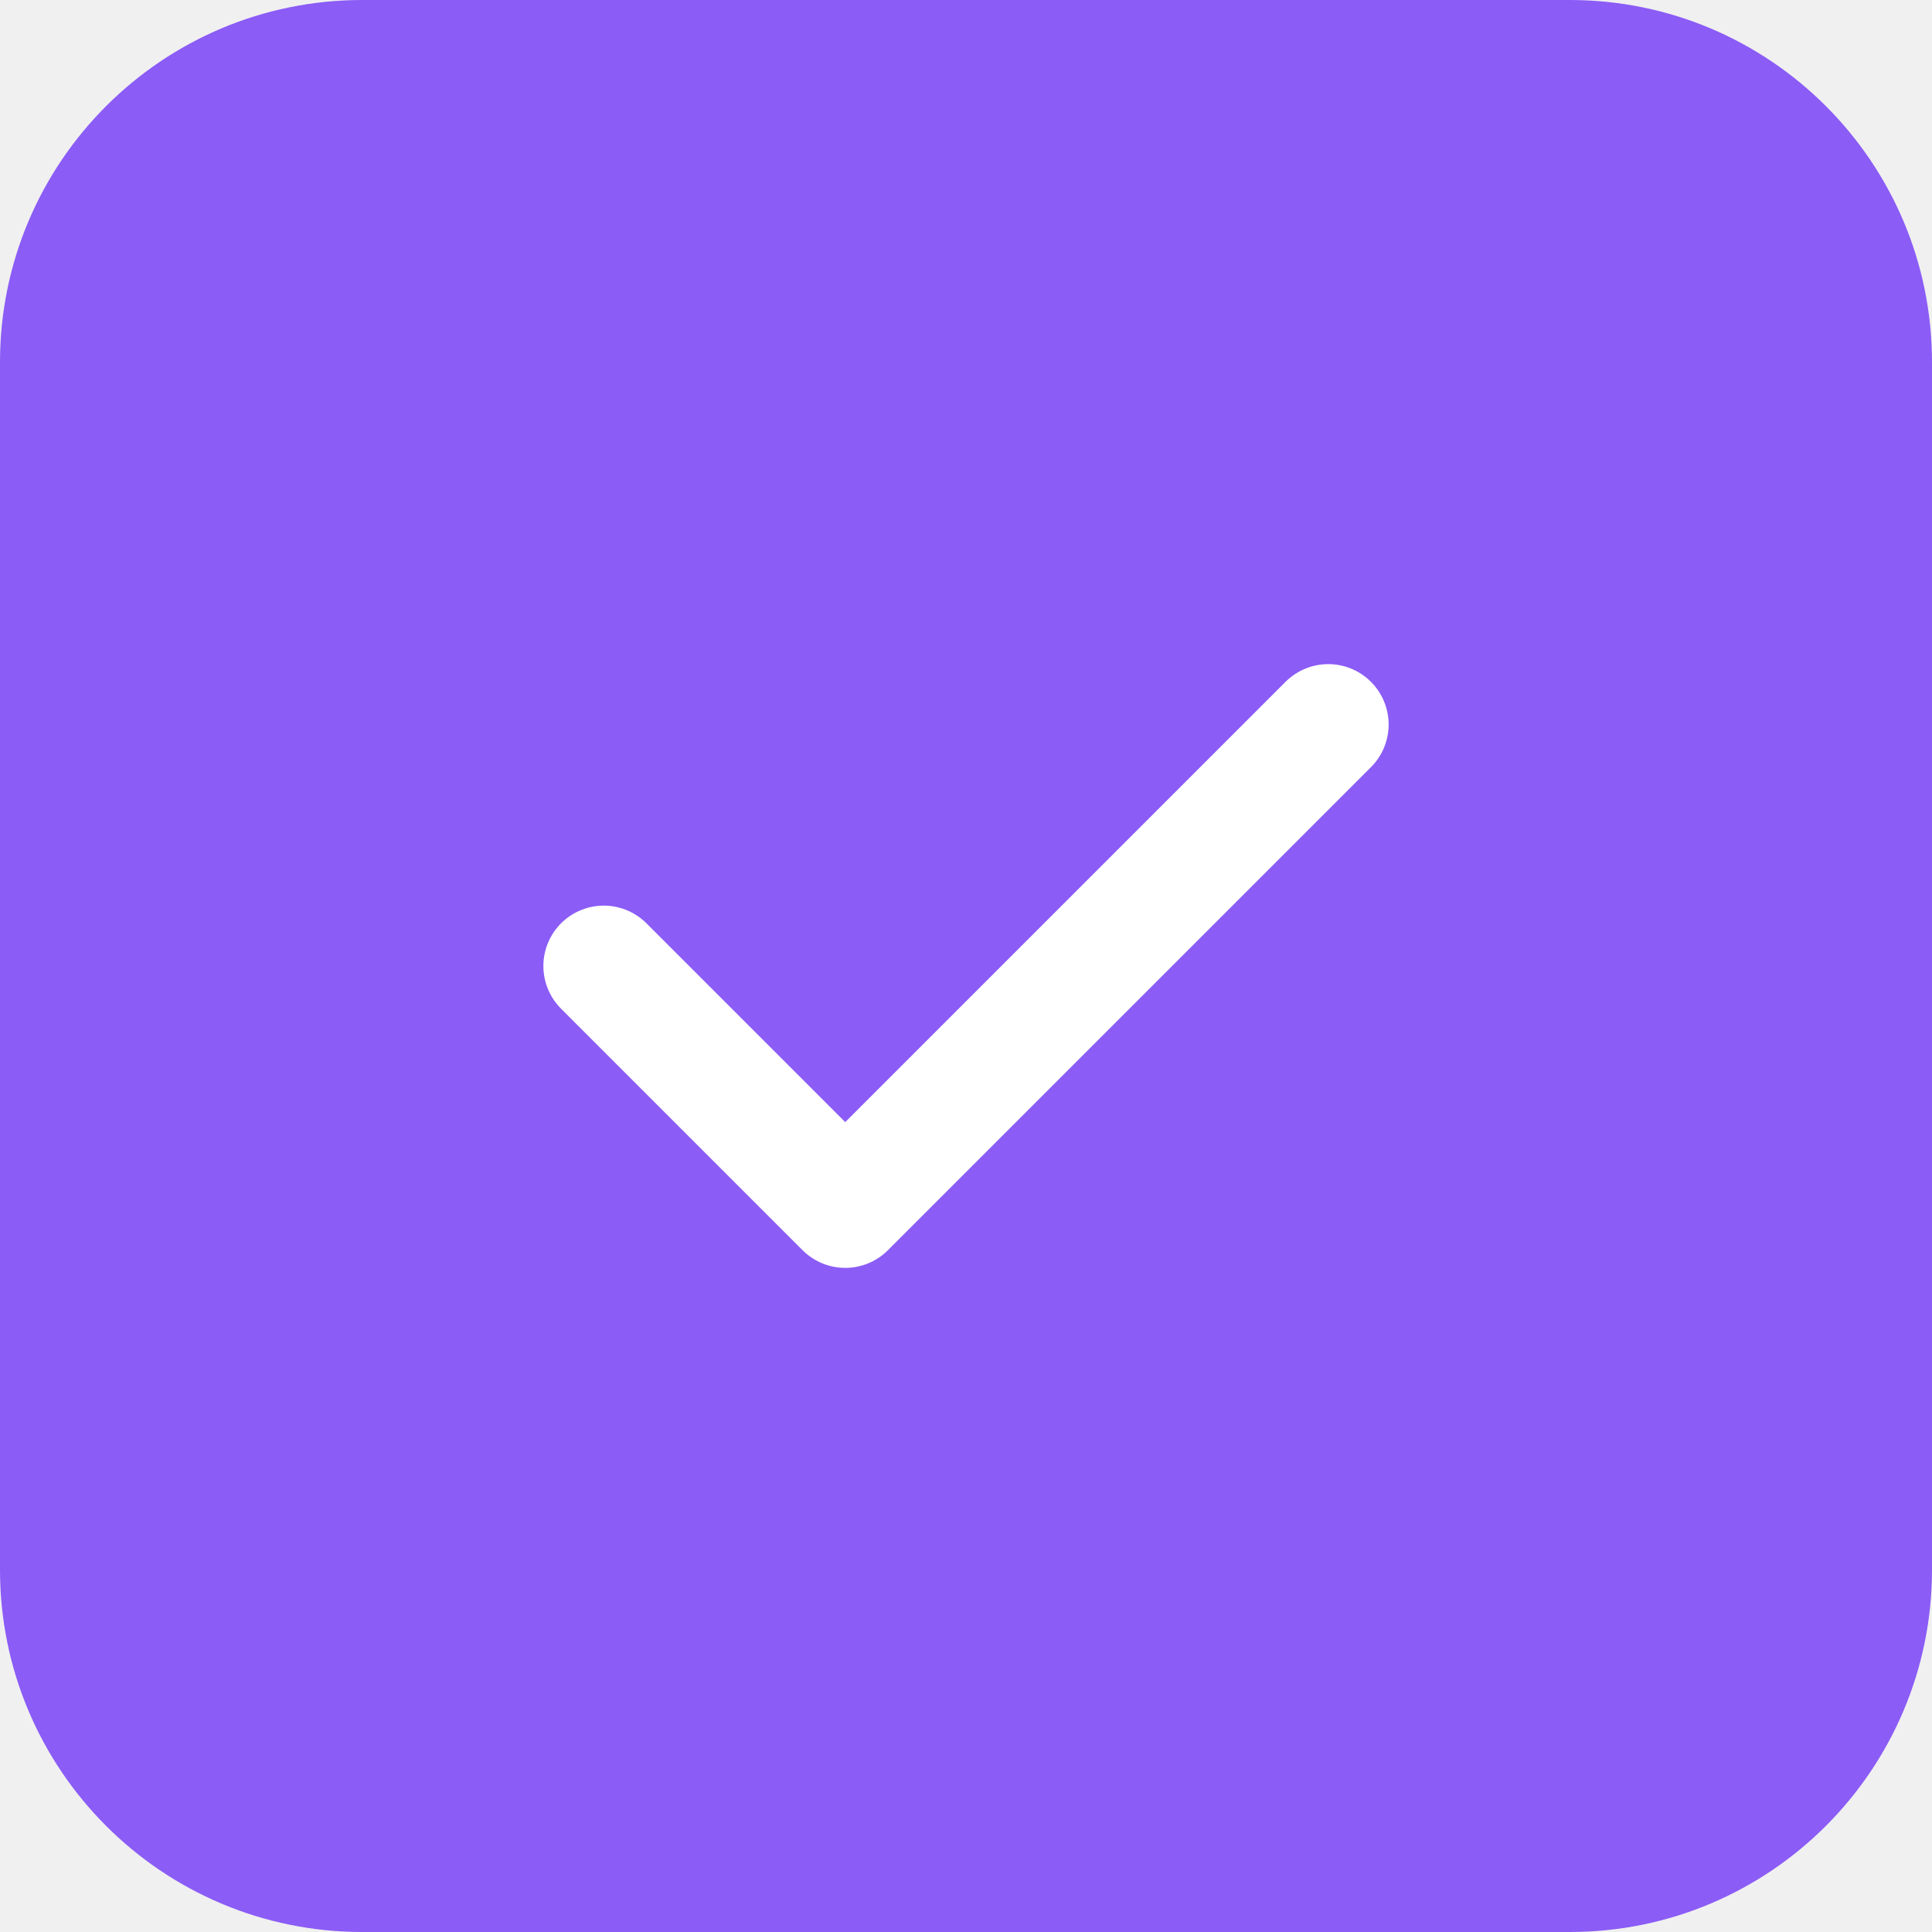
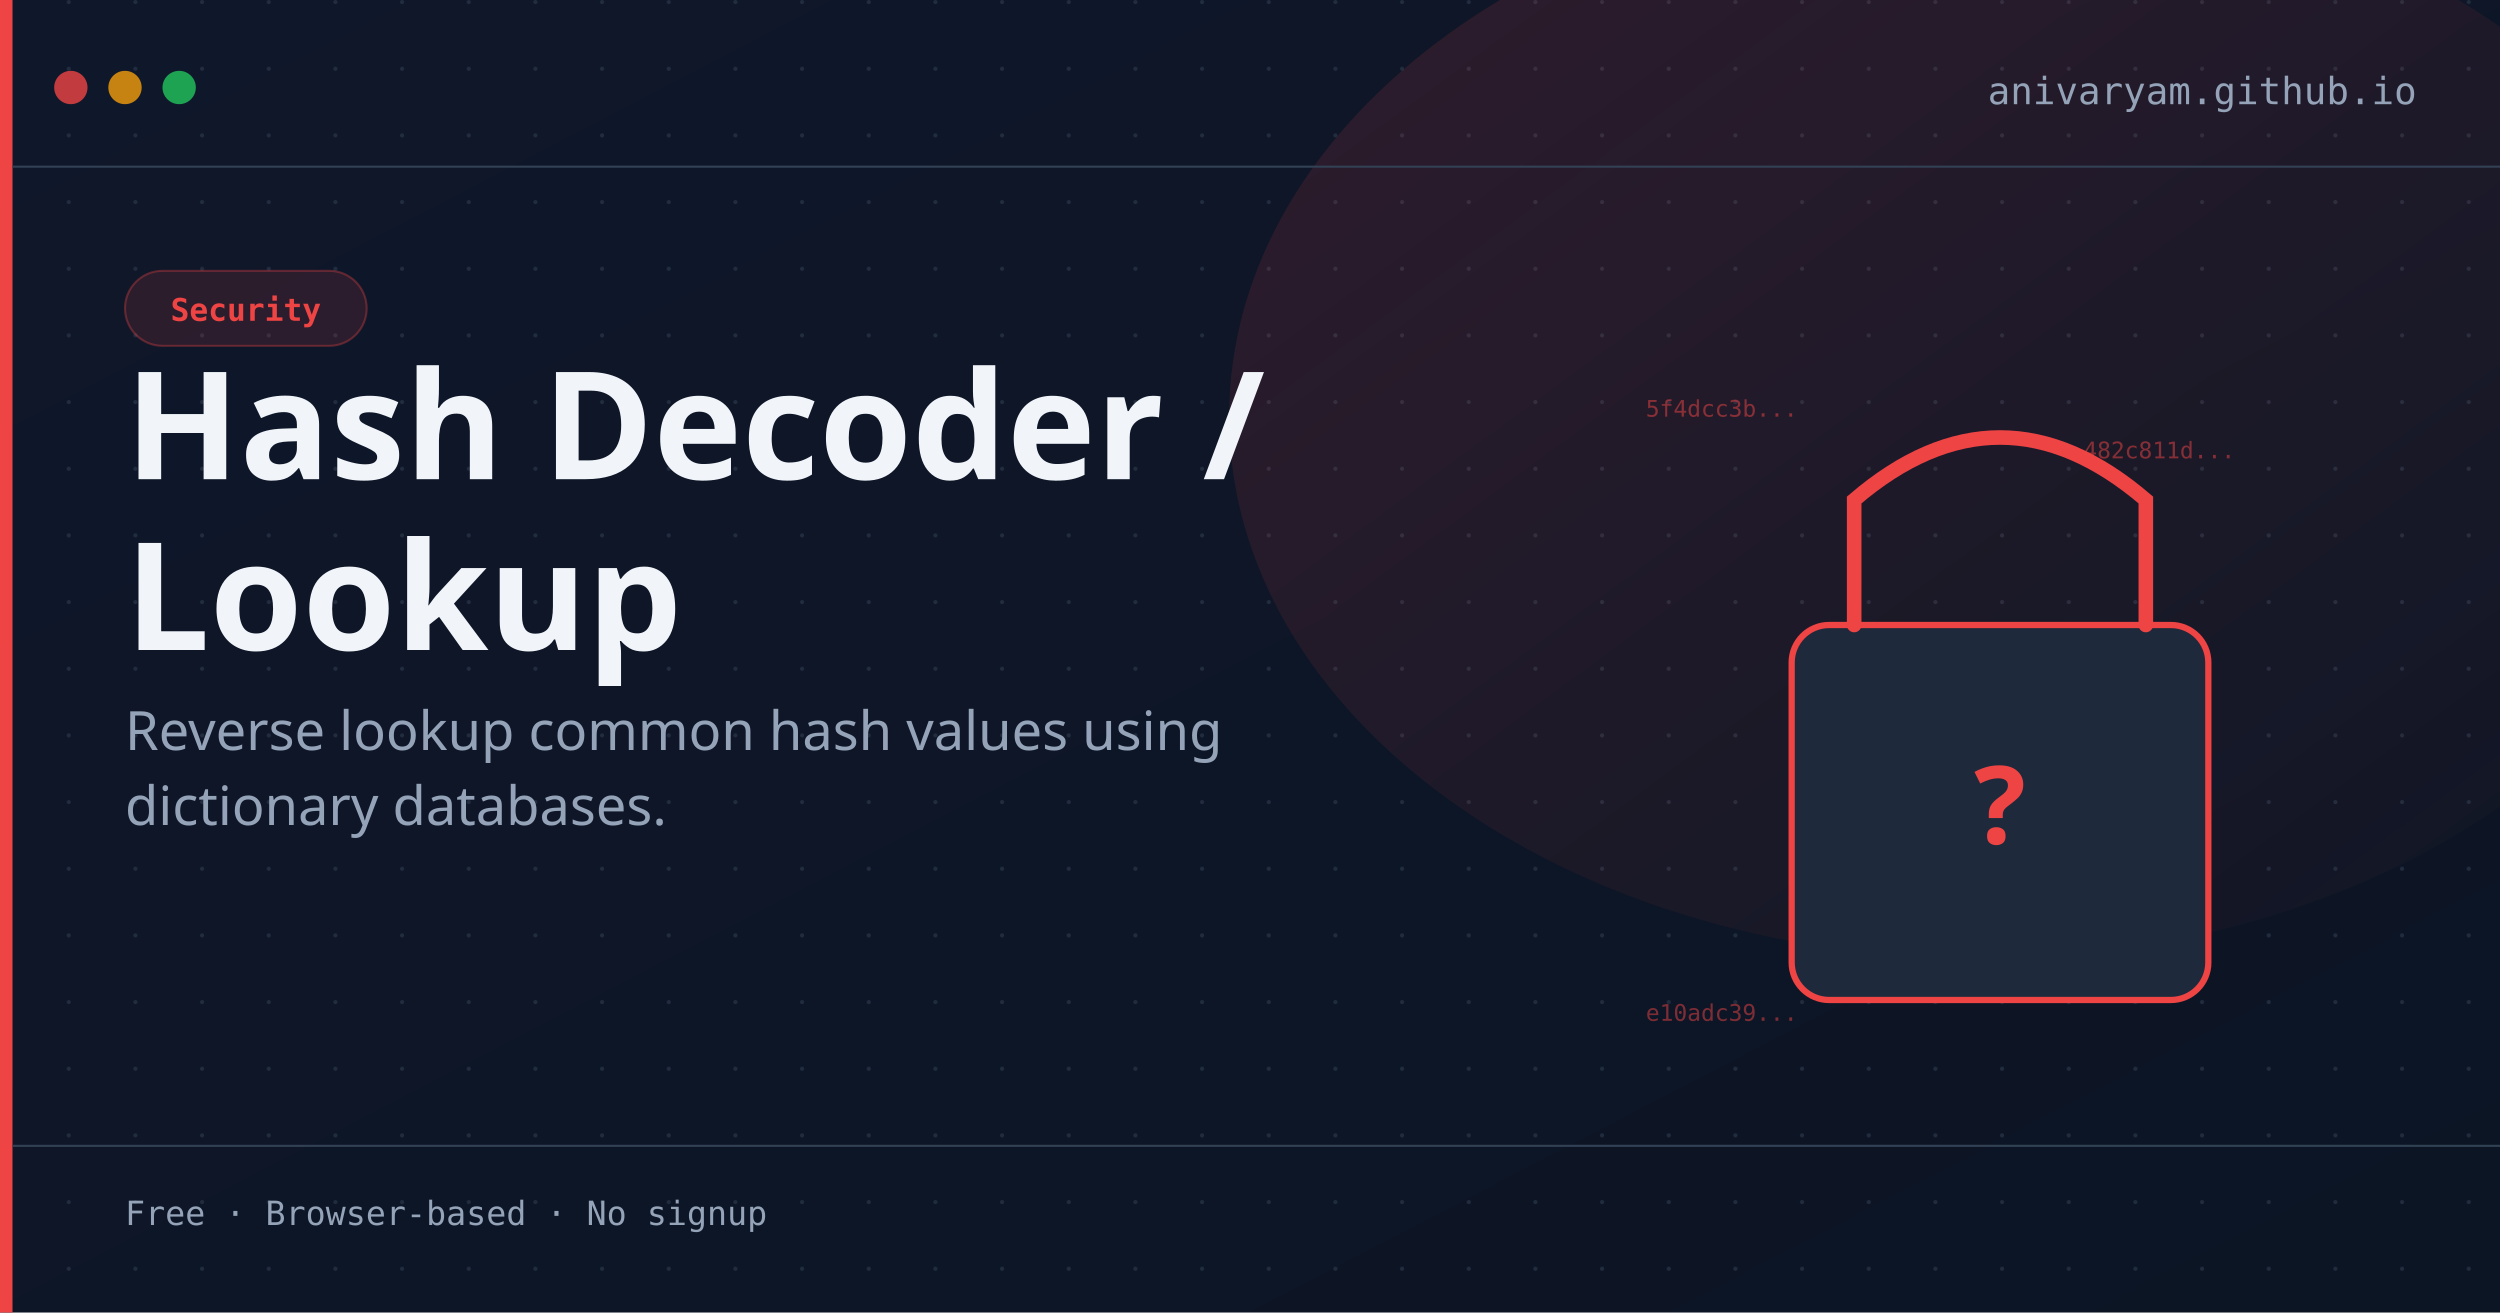
- <svg xmlns="http://www.w3.org/2000/svg" viewBox="0 0 64 64" fill="none">
-   <rect width="64" height="64" rx="12" fill="#8b5cf6" />
-   <path d="M20 32 L28 40 L44 24" stroke="white" stroke-width="4" fill="none" stroke-linecap="round" stroke-linejoin="round" />
+ <svg xmlns="http://www.w3.org/2000/svg" viewBox="0 0 1200 630" width="1200" height="630">
+   <defs>
+     <linearGradient id="bg" x1="0%" y1="0%" x2="100%" y2="100%">
+       <stop offset="0%" stop-color="#0f172a" />
+       <stop offset="100%" stop-color="#0c1524" />
+     </linearGradient>
+     <linearGradient id="glow" x1="0%" y1="0%" x2="100%" y2="100%">
+       <stop offset="0%" stop-color="#ef4444" stop-opacity="0.15" />
+       <stop offset="100%" stop-color="#ef4444" stop-opacity="0" />
+     </linearGradient>
+     <pattern id="dots" x="0" y="0" width="32" height="32" patternUnits="userSpaceOnUse">
+       <circle cx="1" cy="1" r="1" fill="#334155" opacity="0.5" />
+     </pattern>
+   </defs>
+   <rect width="1200" height="630" fill="url(#bg)" />
+   <rect width="1200" height="630" fill="url(#dots)" />
+   <ellipse cx="950" cy="200" rx="360" ry="260" fill="url(#glow)" />
+   <rect x="0" y="0" width="6" height="630" fill="#ef4444" />
+   <line x1="6" y1="80" x2="1200" y2="80" stroke="#334155" stroke-width="1" />
+   <circle cx="34" cy="42" r="8" fill="#ef4444" opacity="0.8" />
+   <circle cx="60" cy="42" r="8" fill="#f59e0b" opacity="0.8" />
+   <circle cx="86" cy="42" r="8" fill="#22c55e" opacity="0.8" />
+   <text x="1160" y="50" font-family="monospace" font-size="18" fill="#94a3b8" text-anchor="end">anivaryam.github.io</text>
+   <rect x="60" y="130" width="116" height="36" rx="18" fill="#ef444422" stroke="#ef444455" stroke-width="1" />
+   <text x="118" y="154" font-family="monospace" font-size="15" font-weight="600" fill="#ef4444" text-anchor="middle">Security</text>
+   <text x="60" y="230" font-family="system-ui,sans-serif" font-size="72" font-weight="bold" fill="#f1f5f9">Hash Decoder /</text>
+   <text x="60" y="312" font-family="system-ui,sans-serif" font-size="72" font-weight="bold" fill="#f1f5f9">Lookup</text>
+   <text x="60" y="360" font-family="system-ui,sans-serif" font-size="26" font-weight="normal" fill="#94a3b8">Reverse lookup common hash values using</text>
+   <text x="60" y="396" font-family="system-ui,sans-serif" font-size="26" font-weight="normal" fill="#94a3b8">dictionary databases.</text>
+   <line x1="6" y1="550" x2="1200" y2="550" stroke="#334155" stroke-width="1" />
+   <text x="60" y="588" font-family="monospace" font-size="16" fill="#94a3b8">Free · Browser-based · No signup</text>
+   <g transform="translate(780, 140)">
+     <rect x="80" y="160" width="200" height="180" rx="18" fill="#1e293b" stroke="#ef4444" stroke-width="3" />
+     <path d="M110 160 L110 100 Q180 40 250 100 L250 160" stroke="#ef4444" stroke-width="7" fill="none" stroke-linecap="round" />
+     <text x="180" y="265" font-family="system-ui" font-size="52" font-weight="bold" fill="#ef4444" text-anchor="middle">?</text>
+     <text x="10" y="60" font-family="monospace" font-size="11" fill="#ef4444" opacity="0.5">5f4dcc3b...</text>
+     <text x="220" y="80" font-family="monospace" font-size="11" fill="#ef4444" opacity="0.5">482c811d...</text>
+     <text x="10" y="350" font-family="monospace" font-size="11" fill="#ef4444" opacity="0.5">e10adc39...</text>
+   </g>
</svg>
